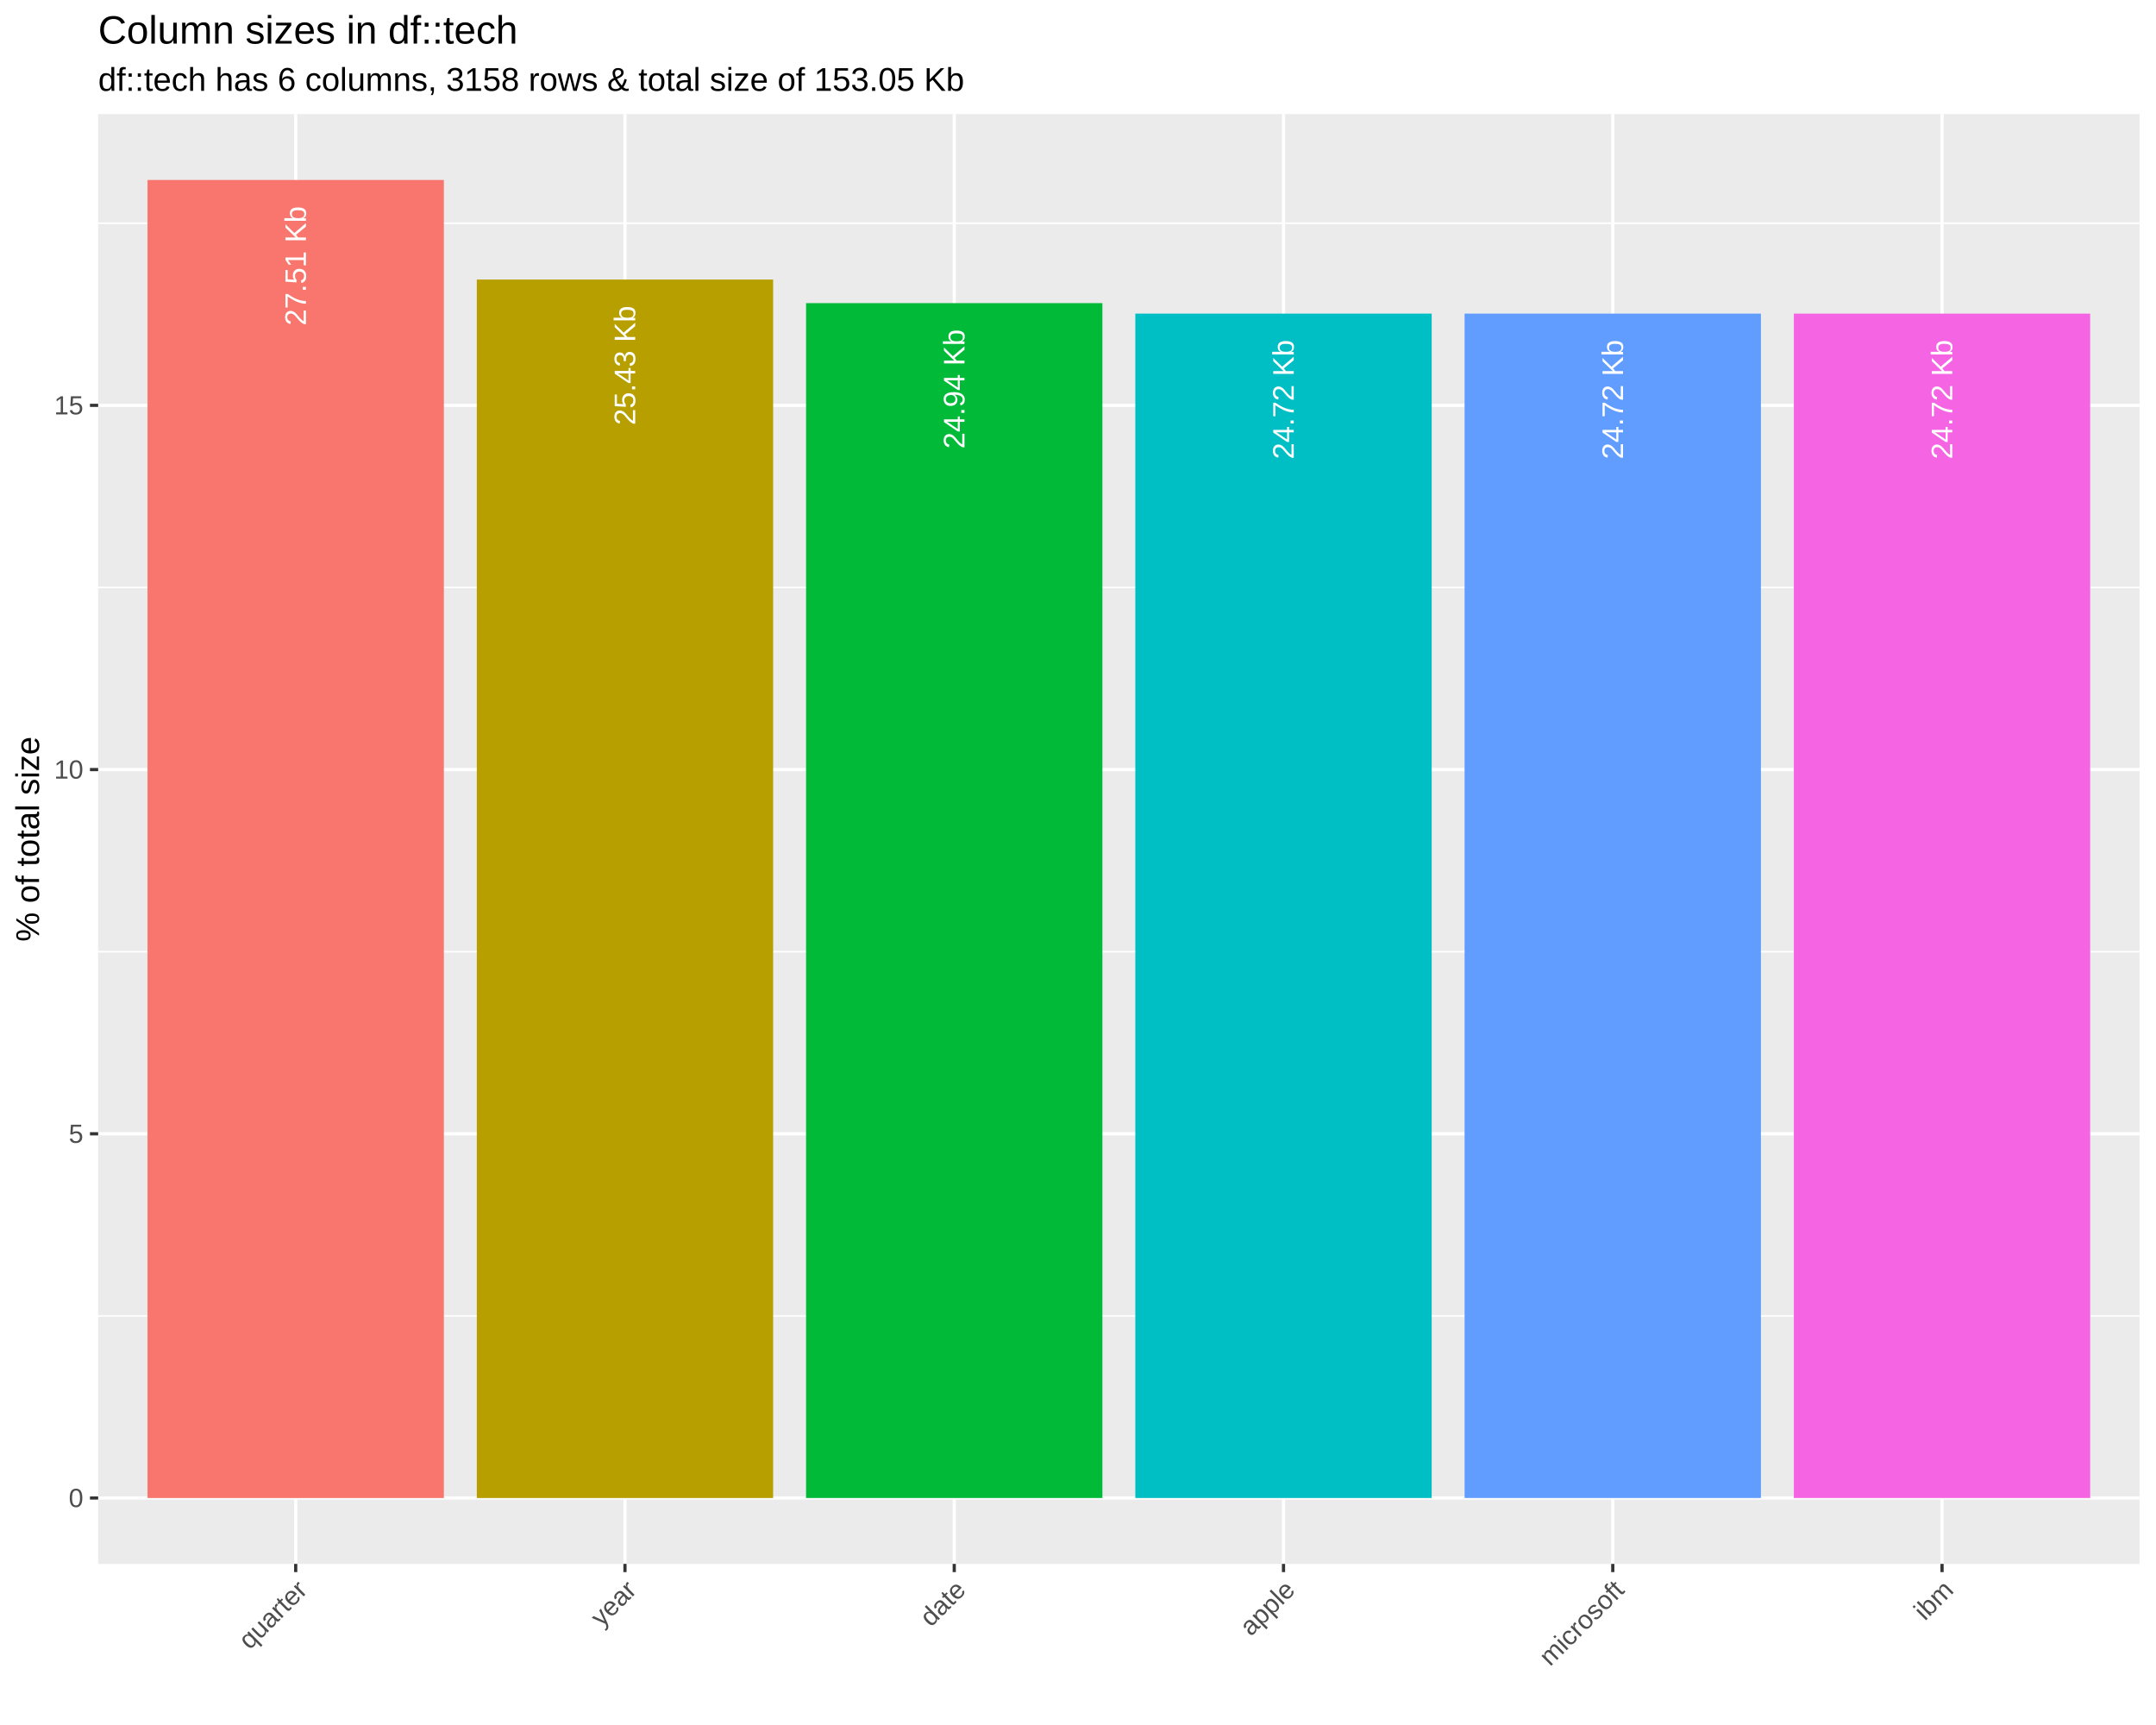
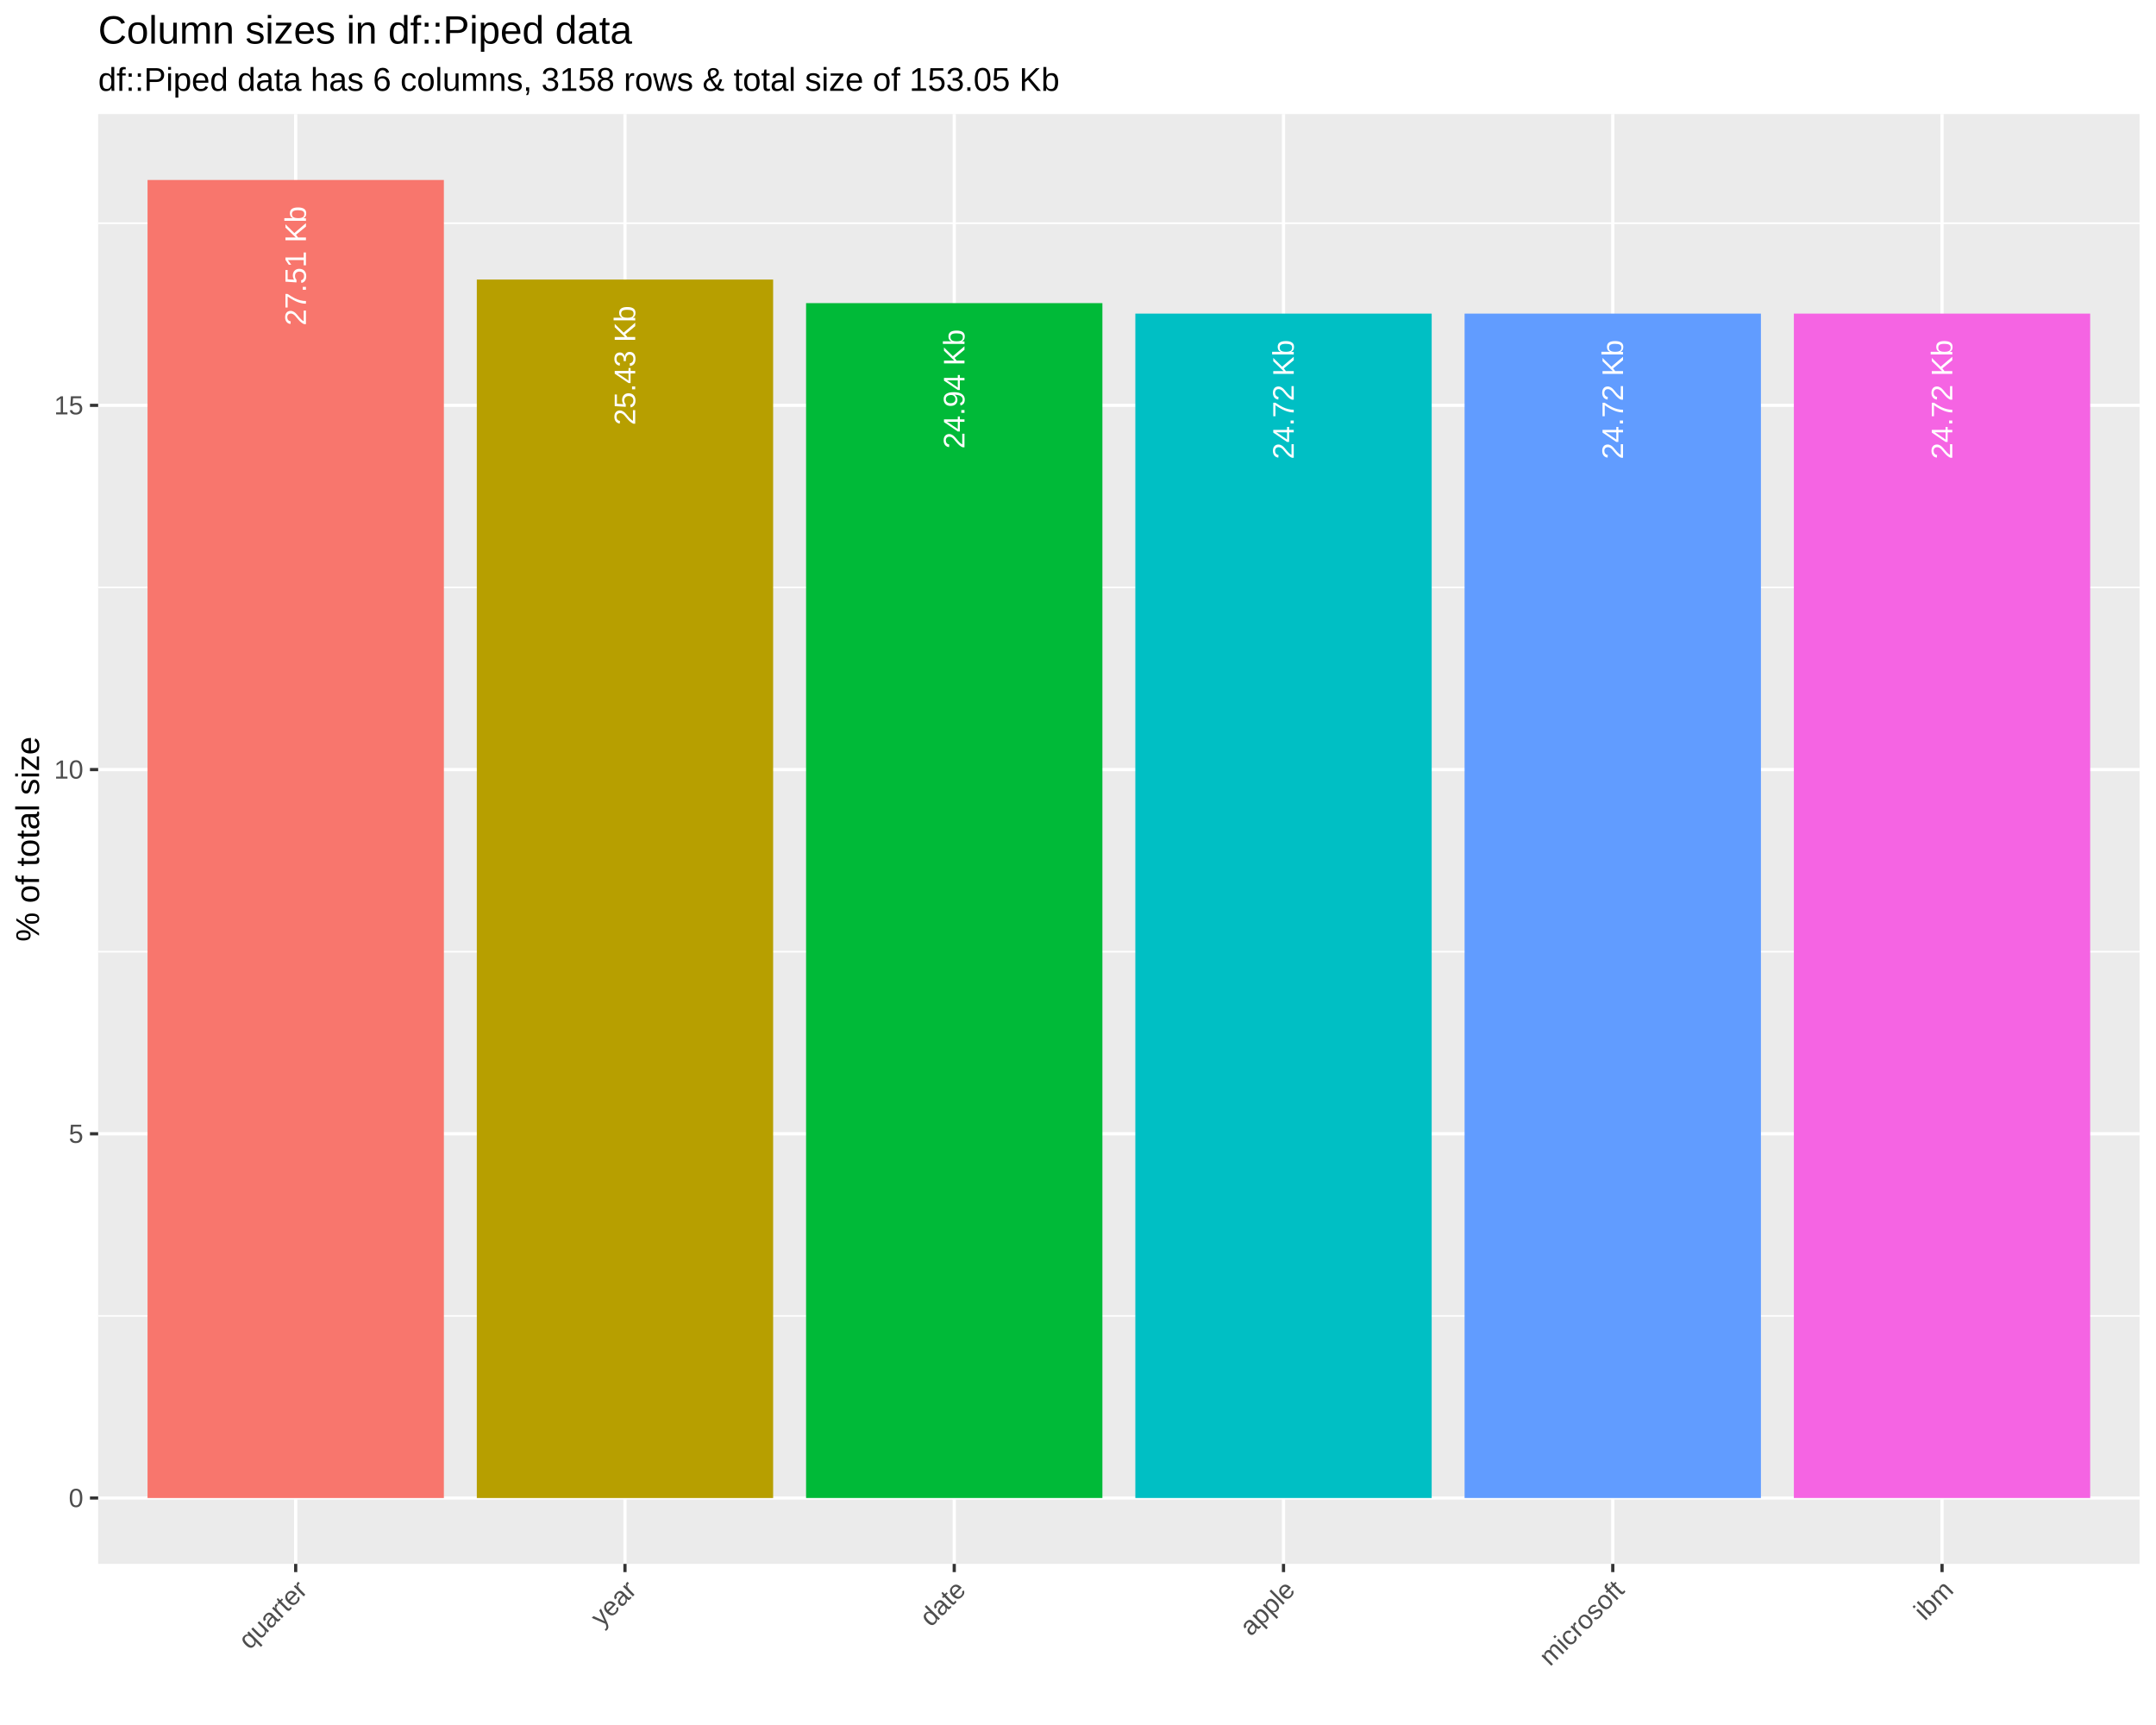
<svg xmlns="http://www.w3.org/2000/svg" viewBox="0 0 720.00 576.00">
  <defs>
    <style type="text/css">
    line, polyline, polygon, path, rect, circle {
      fill: none;
      stroke: #000000;
      stroke-linecap: round;
      stroke-linejoin: round;
      stroke-miterlimit: 10.00;
    }
  </style>
  </defs>
  <rect width="100%" height="100%" style="stroke: none; fill: #FFFFFF;" />
  <rect x="0.00" y="0.00" width="720.00" height="576.00" style="stroke-width: 1.07; stroke: #FFFFFF; fill: #FFFFFF;" />
  <defs>
    <clipPath id="cpMzIuNzh8NzE0LjUyfDUyMi4yMXwzOC4wOQ==">
      <rect x="32.78" y="38.09" width="681.74" height="484.12" />
    </clipPath>
  </defs>
  <rect x="32.78" y="38.09" width="681.74" height="484.12" style="stroke-width: 1.07; stroke: none; fill: #EBEBEB;" clip-path="url(#cpMzIuNzh8NzE0LjUyfDUyMi4yMXwzOC4wOQ==)" />
  <polyline points="32.78,439.40 714.52,439.40 " style="stroke-width: 0.53; stroke: #FFFFFF; stroke-linecap: butt;" clip-path="url(#cpMzIuNzh8NzE0LjUyfDUyMi4yMXwzOC4wOQ==)" />
  <polyline points="32.78,317.78 714.52,317.78 " style="stroke-width: 0.53; stroke: #FFFFFF; stroke-linecap: butt;" clip-path="url(#cpMzIuNzh8NzE0LjUyfDUyMi4yMXwzOC4wOQ==)" />
  <polyline points="32.78,196.16 714.52,196.16 " style="stroke-width: 0.53; stroke: #FFFFFF; stroke-linecap: butt;" clip-path="url(#cpMzIuNzh8NzE0LjUyfDUyMi4yMXwzOC4wOQ==)" />
  <polyline points="32.78,74.54 714.52,74.54 " style="stroke-width: 0.53; stroke: #FFFFFF; stroke-linecap: butt;" clip-path="url(#cpMzIuNzh8NzE0LjUyfDUyMi4yMXwzOC4wOQ==)" />
  <polyline points="32.78,500.21 714.52,500.21 " style="stroke-width: 1.07; stroke: #FFFFFF; stroke-linecap: butt;" clip-path="url(#cpMzIuNzh8NzE0LjUyfDUyMi4yMXwzOC4wOQ==)" />
  <polyline points="32.78,378.59 714.52,378.59 " style="stroke-width: 1.07; stroke: #FFFFFF; stroke-linecap: butt;" clip-path="url(#cpMzIuNzh8NzE0LjUyfDUyMi4yMXwzOC4wOQ==)" />
  <polyline points="32.78,256.97 714.52,256.97 " style="stroke-width: 1.07; stroke: #FFFFFF; stroke-linecap: butt;" clip-path="url(#cpMzIuNzh8NzE0LjUyfDUyMi4yMXwzOC4wOQ==)" />
  <polyline points="32.78,135.35 714.52,135.35 " style="stroke-width: 1.07; stroke: #FFFFFF; stroke-linecap: butt;" clip-path="url(#cpMzIuNzh8NzE0LjUyfDUyMi4yMXwzOC4wOQ==)" />
  <polyline points="98.75,522.21 98.75,38.09 " style="stroke-width: 1.07; stroke: #FFFFFF; stroke-linecap: butt;" clip-path="url(#cpMzIuNzh8NzE0LjUyfDUyMi4yMXwzOC4wOQ==)" />
  <polyline points="208.71,522.21 208.71,38.09 " style="stroke-width: 1.07; stroke: #FFFFFF; stroke-linecap: butt;" clip-path="url(#cpMzIuNzh8NzE0LjUyfDUyMi4yMXwzOC4wOQ==)" />
  <polyline points="318.67,522.21 318.67,38.09 " style="stroke-width: 1.07; stroke: #FFFFFF; stroke-linecap: butt;" clip-path="url(#cpMzIuNzh8NzE0LjUyfDUyMi4yMXwzOC4wOQ==)" />
  <polyline points="428.63,522.21 428.63,38.09 " style="stroke-width: 1.07; stroke: #FFFFFF; stroke-linecap: butt;" clip-path="url(#cpMzIuNzh8NzE0LjUyfDUyMi4yMXwzOC4wOQ==)" />
  <polyline points="538.59,522.21 538.59,38.09 " style="stroke-width: 1.07; stroke: #FFFFFF; stroke-linecap: butt;" clip-path="url(#cpMzIuNzh8NzE0LjUyfDUyMi4yMXwzOC4wOQ==)" />
  <polyline points="648.55,522.21 648.55,38.09 " style="stroke-width: 1.07; stroke: #FFFFFF; stroke-linecap: butt;" clip-path="url(#cpMzIuNzh8NzE0LjUyfDUyMi4yMXwzOC4wOQ==)" />
  <rect x="49.27" y="60.10" width="98.96" height="440.11" style="stroke-width: 1.07; stroke: none; stroke-linecap: square; stroke-linejoin: miter; fill: #F8766D;" clip-path="url(#cpMzIuNzh8NzE0LjUyfDUyMi4yMXwzOC4wOQ==)" />
  <rect x="159.23" y="93.35" width="98.96" height="406.86" style="stroke-width: 1.07; stroke: none; stroke-linecap: square; stroke-linejoin: miter; fill: #B79F00;" clip-path="url(#cpMzIuNzh8NzE0LjUyfDUyMi4yMXwzOC4wOQ==)" />
  <rect x="269.19" y="101.22" width="98.96" height="398.98" style="stroke-width: 1.07; stroke: none; stroke-linecap: square; stroke-linejoin: miter; fill: #00BA38;" clip-path="url(#cpMzIuNzh8NzE0LjUyfDUyMi4yMXwzOC4wOQ==)" />
  <rect x="379.15" y="104.72" width="98.96" height="395.48" style="stroke-width: 1.07; stroke: none; stroke-linecap: square; stroke-linejoin: miter; fill: #00BFC4;" clip-path="url(#cpMzIuNzh8NzE0LjUyfDUyMi4yMXwzOC4wOQ==)" />
  <rect x="489.10" y="104.72" width="98.96" height="395.48" style="stroke-width: 1.07; stroke: none; stroke-linecap: square; stroke-linejoin: miter; fill: #619CFF;" clip-path="url(#cpMzIuNzh8NzE0LjUyfDUyMi4yMXwzOC4wOQ==)" />
  <rect x="599.06" y="104.72" width="98.96" height="395.48" style="stroke-width: 1.07; stroke: none; stroke-linecap: square; stroke-linejoin: miter; fill: #F564E3;" clip-path="url(#cpMzIuNzh8NzE0LjUyfDUyMi4yMXwzOC4wOQ==)" />
  <g clip-path="url(#cpMzIuNzh8NzE0LjUyfDUyMi4yMXwzOC4wOQ==)">
    <text transform="translate(102.17,108.73) rotate(-90)" style="font-size: 9.96px; fill: #FFFFFF; font-family: Liberation Sans;" textLength="39.83px" lengthAdjust="spacingAndGlyphs">27.51 Kb</text>
  </g>
  <g clip-path="url(#cpMzIuNzh8NzE0LjUyfDUyMi4yMXwzOC4wOQ==)">
    <text transform="translate(212.13,141.98) rotate(-90)" style="font-size: 9.96px; fill: #FFFFFF; font-family: Liberation Sans;" textLength="39.83px" lengthAdjust="spacingAndGlyphs">25.43 Kb</text>
  </g>
  <g clip-path="url(#cpMzIuNzh8NzE0LjUyfDUyMi4yMXwzOC4wOQ==)">
    <text transform="translate(322.09,149.85) rotate(-90)" style="font-size: 9.96px; fill: #FFFFFF; font-family: Liberation Sans;" textLength="39.83px" lengthAdjust="spacingAndGlyphs">24.94 Kb</text>
  </g>
  <g clip-path="url(#cpMzIuNzh8NzE0LjUyfDUyMi4yMXwzOC4wOQ==)">
    <text transform="translate(432.05,153.35) rotate(-90)" style="font-size: 9.96px; fill: #FFFFFF; font-family: Liberation Sans;" textLength="39.83px" lengthAdjust="spacingAndGlyphs">24.72 Kb</text>
  </g>
  <g clip-path="url(#cpMzIuNzh8NzE0LjUyfDUyMi4yMXwzOC4wOQ==)">
    <text transform="translate(542.01,153.35) rotate(-90)" style="font-size: 9.96px; fill: #FFFFFF; font-family: Liberation Sans;" textLength="39.83px" lengthAdjust="spacingAndGlyphs">24.72 Kb</text>
  </g>
  <g clip-path="url(#cpMzIuNzh8NzE0LjUyfDUyMi4yMXwzOC4wOQ==)">
    <text transform="translate(651.97,153.35) rotate(-90)" style="font-size: 9.96px; fill: #FFFFFF; font-family: Liberation Sans;" textLength="39.83px" lengthAdjust="spacingAndGlyphs">24.72 Kb</text>
  </g>
  <defs>
    <clipPath id="cpMC4wMHw3MjAuMDB8NTc2LjAwfDAuMDA=">
      <rect x="0.00" y="0.00" width="720.00" height="576.00" />
    </clipPath>
  </defs>
  <g clip-path="url(#cpMC4wMHw3MjAuMDB8NTc2LjAwfDAuMDA=)">
    <text x="22.95" y="503.23" style="font-size: 8.80px; fill: #4D4D4D; font-family: Liberation Sans;" textLength="4.89px" lengthAdjust="spacingAndGlyphs">0</text>
  </g>
  <g clip-path="url(#cpMC4wMHw3MjAuMDB8NTc2LjAwfDAuMDA=)">
    <text x="22.95" y="381.61" style="font-size: 8.80px; fill: #4D4D4D; font-family: Liberation Sans;" textLength="4.89px" lengthAdjust="spacingAndGlyphs">5</text>
  </g>
  <g clip-path="url(#cpMC4wMHw3MjAuMDB8NTc2LjAwfDAuMDA=)">
    <text x="18.06" y="259.99" style="font-size: 8.80px; fill: #4D4D4D; font-family: Liberation Sans;" textLength="9.78px" lengthAdjust="spacingAndGlyphs">10</text>
  </g>
  <g clip-path="url(#cpMC4wMHw3MjAuMDB8NTc2LjAwfDAuMDA=)">
    <text x="18.06" y="138.37" style="font-size: 8.80px; fill: #4D4D4D; font-family: Liberation Sans;" textLength="9.78px" lengthAdjust="spacingAndGlyphs">15</text>
  </g>
  <polyline points="30.04,500.21 32.78,500.21 " style="stroke-width: 1.07; stroke: #333333; stroke-linecap: butt;" clip-path="url(#cpMC4wMHw3MjAuMDB8NTc2LjAwfDAuMDA=)" />
  <polyline points="30.04,378.59 32.78,378.59 " style="stroke-width: 1.07; stroke: #333333; stroke-linecap: butt;" clip-path="url(#cpMC4wMHw3MjAuMDB8NTc2LjAwfDAuMDA=)" />
  <polyline points="30.04,256.97 32.78,256.97 " style="stroke-width: 1.07; stroke: #333333; stroke-linecap: butt;" clip-path="url(#cpMC4wMHw3MjAuMDB8NTc2LjAwfDAuMDA=)" />
  <polyline points="30.04,135.35 32.78,135.35 " style="stroke-width: 1.07; stroke: #333333; stroke-linecap: butt;" clip-path="url(#cpMC4wMHw3MjAuMDB8NTc2LjAwfDAuMDA=)" />
  <polyline points="98.75,524.95 98.75,522.21 " style="stroke-width: 1.07; stroke: #333333; stroke-linecap: butt;" clip-path="url(#cpMC4wMHw3MjAuMDB8NTc2LjAwfDAuMDA=)" />
  <polyline points="208.71,524.95 208.71,522.21 " style="stroke-width: 1.07; stroke: #333333; stroke-linecap: butt;" clip-path="url(#cpMC4wMHw3MjAuMDB8NTc2LjAwfDAuMDA=)" />
  <polyline points="318.67,524.95 318.67,522.21 " style="stroke-width: 1.07; stroke: #333333; stroke-linecap: butt;" clip-path="url(#cpMC4wMHw3MjAuMDB8NTc2LjAwfDAuMDA=)" />
  <polyline points="428.63,524.95 428.63,522.21 " style="stroke-width: 1.07; stroke: #333333; stroke-linecap: butt;" clip-path="url(#cpMC4wMHw3MjAuMDB8NTc2LjAwfDAuMDA=)" />
  <polyline points="538.59,524.95 538.59,522.21 " style="stroke-width: 1.07; stroke: #333333; stroke-linecap: butt;" clip-path="url(#cpMC4wMHw3MjAuMDB8NTc2LjAwfDAuMDA=)" />
  <polyline points="648.55,524.95 648.55,522.21 " style="stroke-width: 1.07; stroke: #333333; stroke-linecap: butt;" clip-path="url(#cpMC4wMHw3MjAuMDB8NTc2LjAwfDAuMDA=)" />
  <g clip-path="url(#cpMC4wMHw3MjAuMDB8NTc2LjAwfDAuMDA=)">
    <text transform="translate(83.34,551.11) rotate(-45)" style="font-size: 8.80px; fill: #4D4D4D; font-family: Liberation Sans;" textLength="27.84px" lengthAdjust="spacingAndGlyphs">quarter</text>
  </g>
  <g clip-path="url(#cpMC4wMHw3MjAuMDB8NTc2LjAwfDAuMDA=)">
    <text transform="translate(200.89,543.52) rotate(-45)" style="font-size: 8.80px; fill: #4D4D4D; font-family: Liberation Sans;" textLength="17.11px" lengthAdjust="spacingAndGlyphs">year</text>
  </g>
  <g clip-path="url(#cpMC4wMHw3MjAuMDB8NTc2LjAwfDAuMDA=)">
    <text transform="translate(310.85,543.52) rotate(-45)" style="font-size: 8.80px; fill: #4D4D4D; font-family: Liberation Sans;" textLength="17.11px" lengthAdjust="spacingAndGlyphs">date</text>
  </g>
  <g clip-path="url(#cpMC4wMHw3MjAuMDB8NTc2LjAwfDAuMDA=)">
    <text transform="translate(417.69,546.63) rotate(-45)" style="font-size: 8.80px; fill: #4D4D4D; font-family: Liberation Sans;" textLength="21.52px" lengthAdjust="spacingAndGlyphs">apple</text>
  </g>
  <g clip-path="url(#cpMC4wMHw3MjAuMDB8NTc2LjAwfDAuMDA=)">
    <text transform="translate(517.64,556.64) rotate(-45)" style="font-size: 8.80px; fill: #4D4D4D; font-family: Liberation Sans;" textLength="35.67px" lengthAdjust="spacingAndGlyphs">microsoft</text>
  </g>
  <g clip-path="url(#cpMC4wMHw3MjAuMDB8NTc2LjAwfDAuMDA=)">
    <text transform="translate(642.80,541.44) rotate(-45)" style="font-size: 8.80px; fill: #4D4D4D; font-family: Liberation Sans;" textLength="14.17px" lengthAdjust="spacingAndGlyphs">ibm</text>
  </g>
  <g clip-path="url(#cpMC4wMHw3MjAuMDB8NTc2LjAwfDAuMDA=)">
    <text transform="translate(13.04,314.42) rotate(-90)" style="font-size: 11.00px; font-family: Liberation Sans;" textLength="68.53px" lengthAdjust="spacingAndGlyphs">% of total size</text>
  </g>
  <g clip-path="url(#cpMC4wMHw3MjAuMDB8NTc2LjAwfDAuMDA=)">
-     <text x="32.78" y="30.33" style="font-size: 11.00px; font-family: Liberation Sans;" textLength="289.50px" lengthAdjust="spacingAndGlyphs">df::tech has 6 columns, 3158 rows &amp; total size of 153.05 Kb</text>
+     <text x="32.78" y="30.33" style="font-size: 11.00px; font-family: Liberation Sans;" textLength="321.34px" lengthAdjust="spacingAndGlyphs">df::Piped data has 6 columns, 3158 rows &amp; total size of 153.05 Kb</text>
  </g>
  <g clip-path="url(#cpMC4wMHw3MjAuMDB8NTc2LjAwfDAuMDA=)">
-     <text x="32.78" y="14.56" style="font-size: 13.20px; font-family: Liberation Sans;" textLength="139.92px" lengthAdjust="spacingAndGlyphs">Column sizes in df::tech</text>
+     <text x="32.78" y="14.56" style="font-size: 13.20px; font-family: Liberation Sans;" textLength="178.03px" lengthAdjust="spacingAndGlyphs">Column sizes in df::Piped data</text>
  </g>
</svg>
